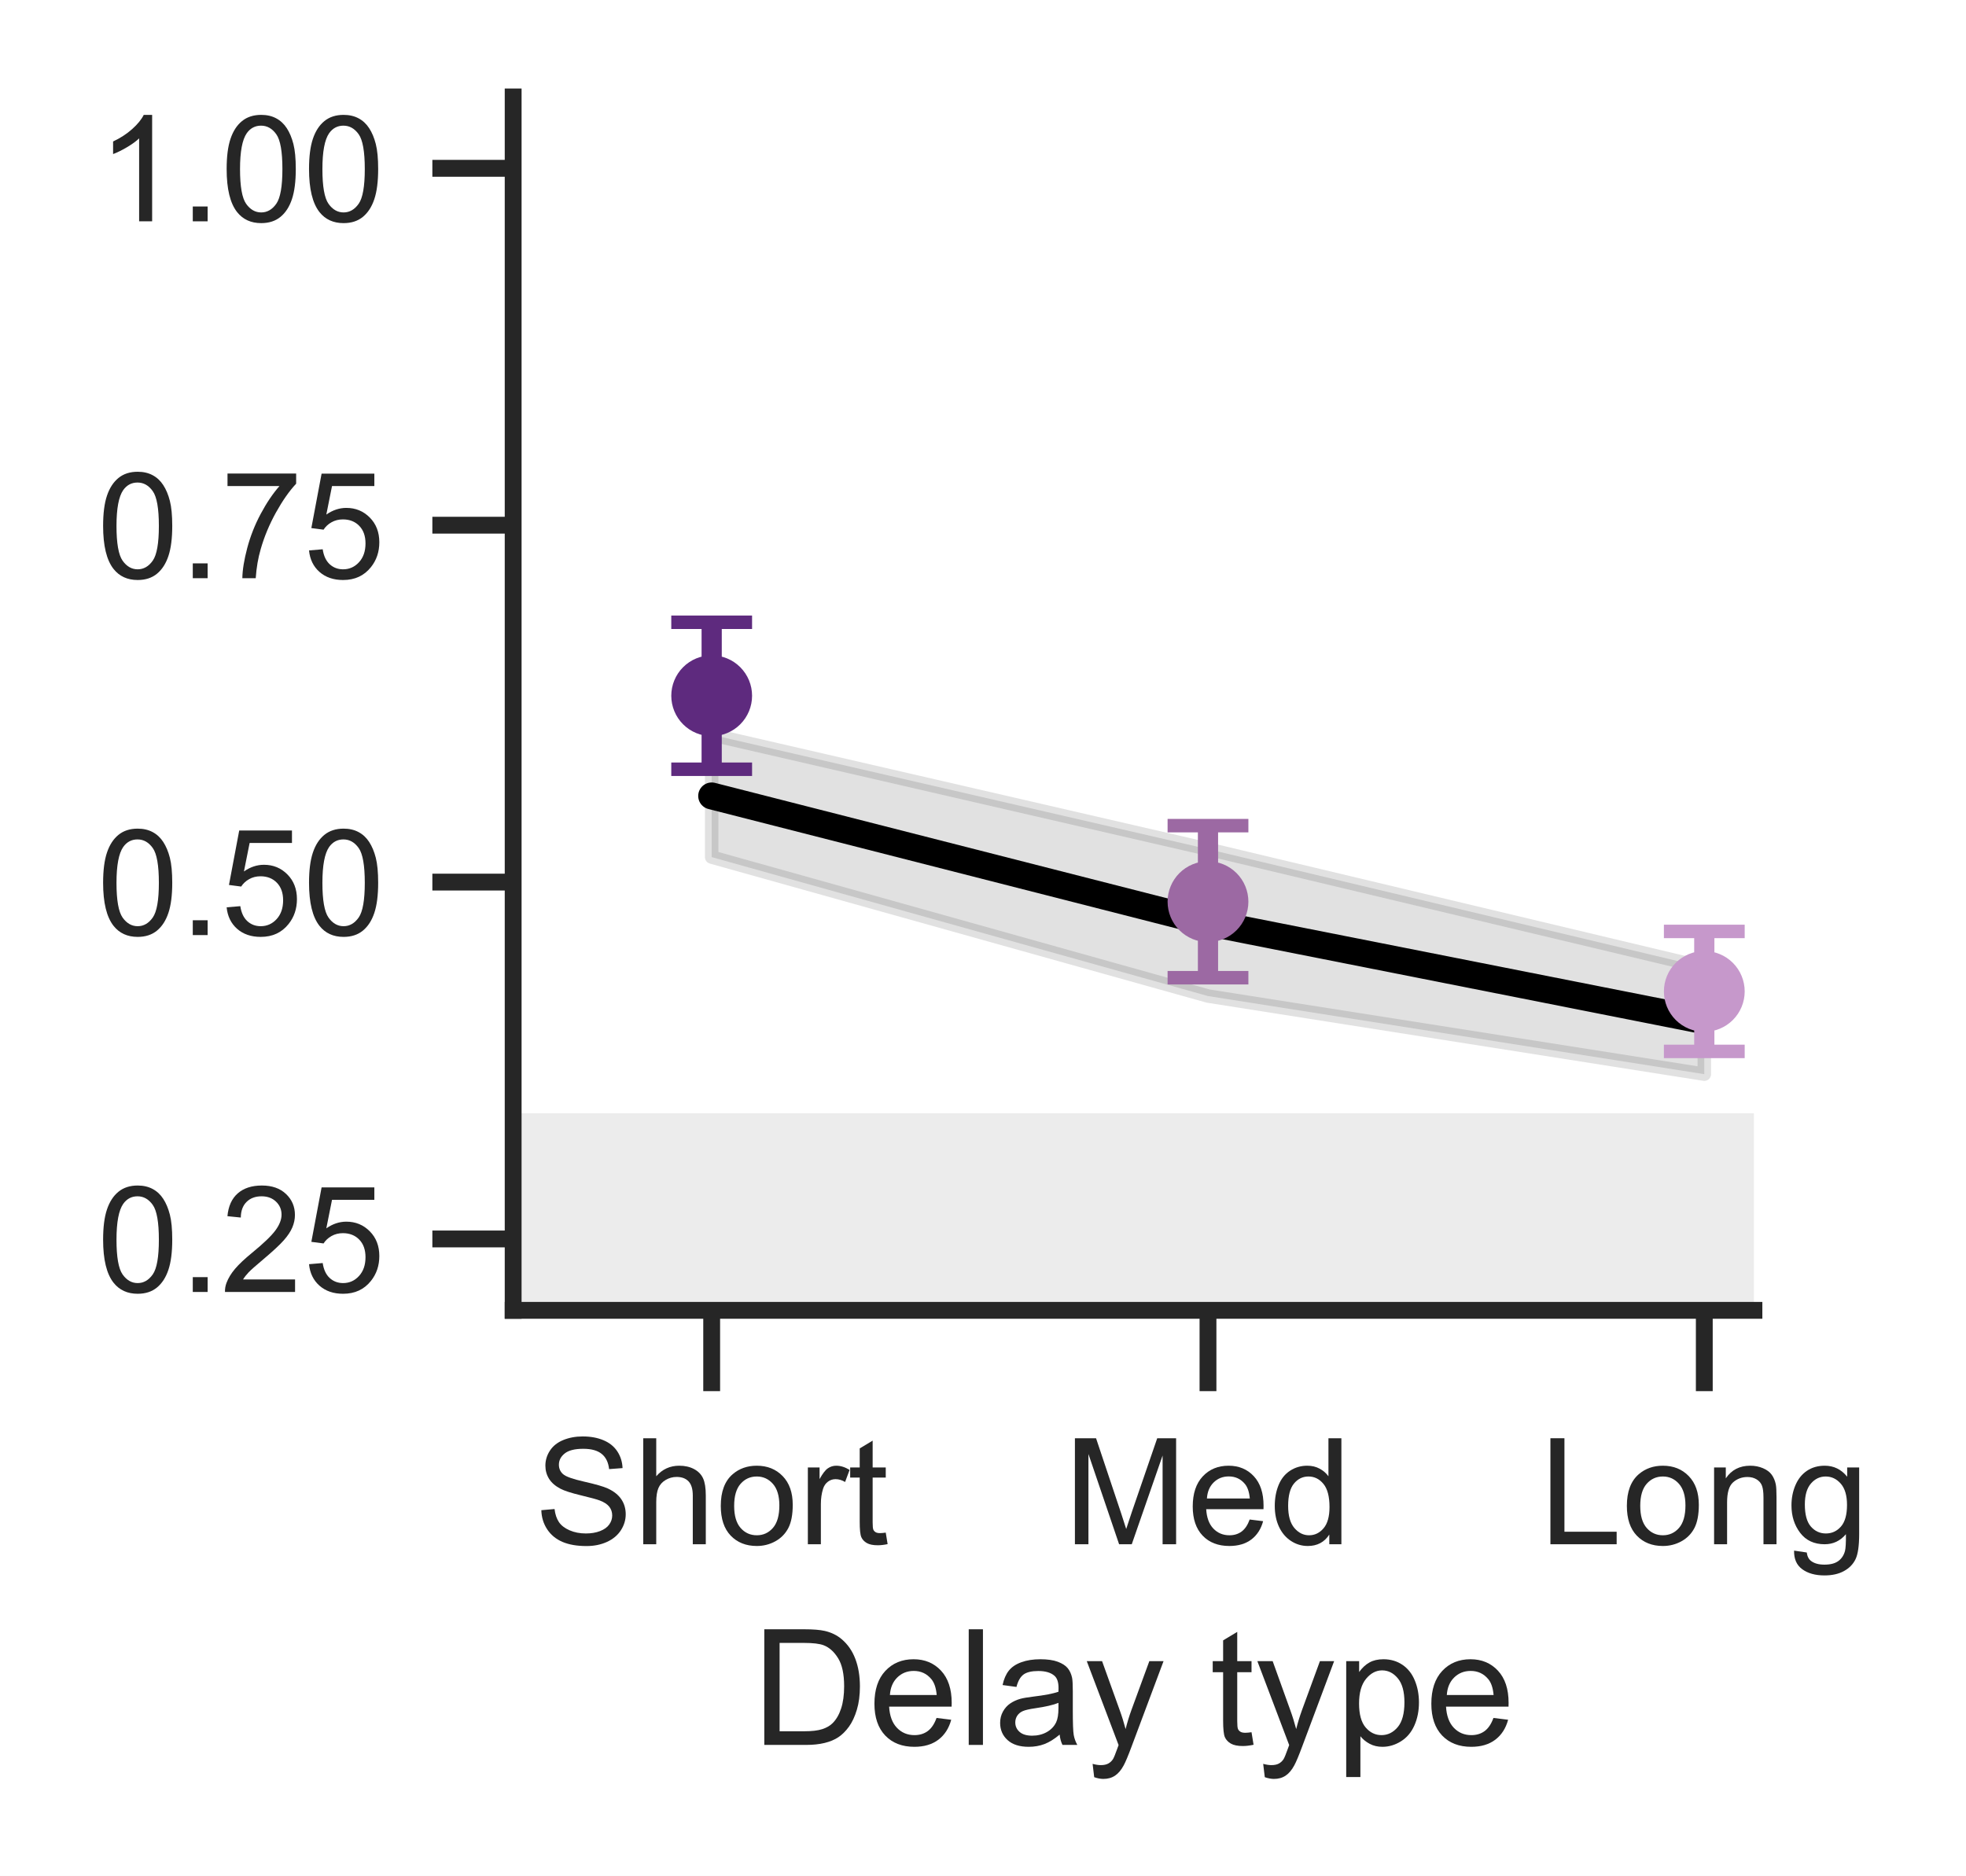
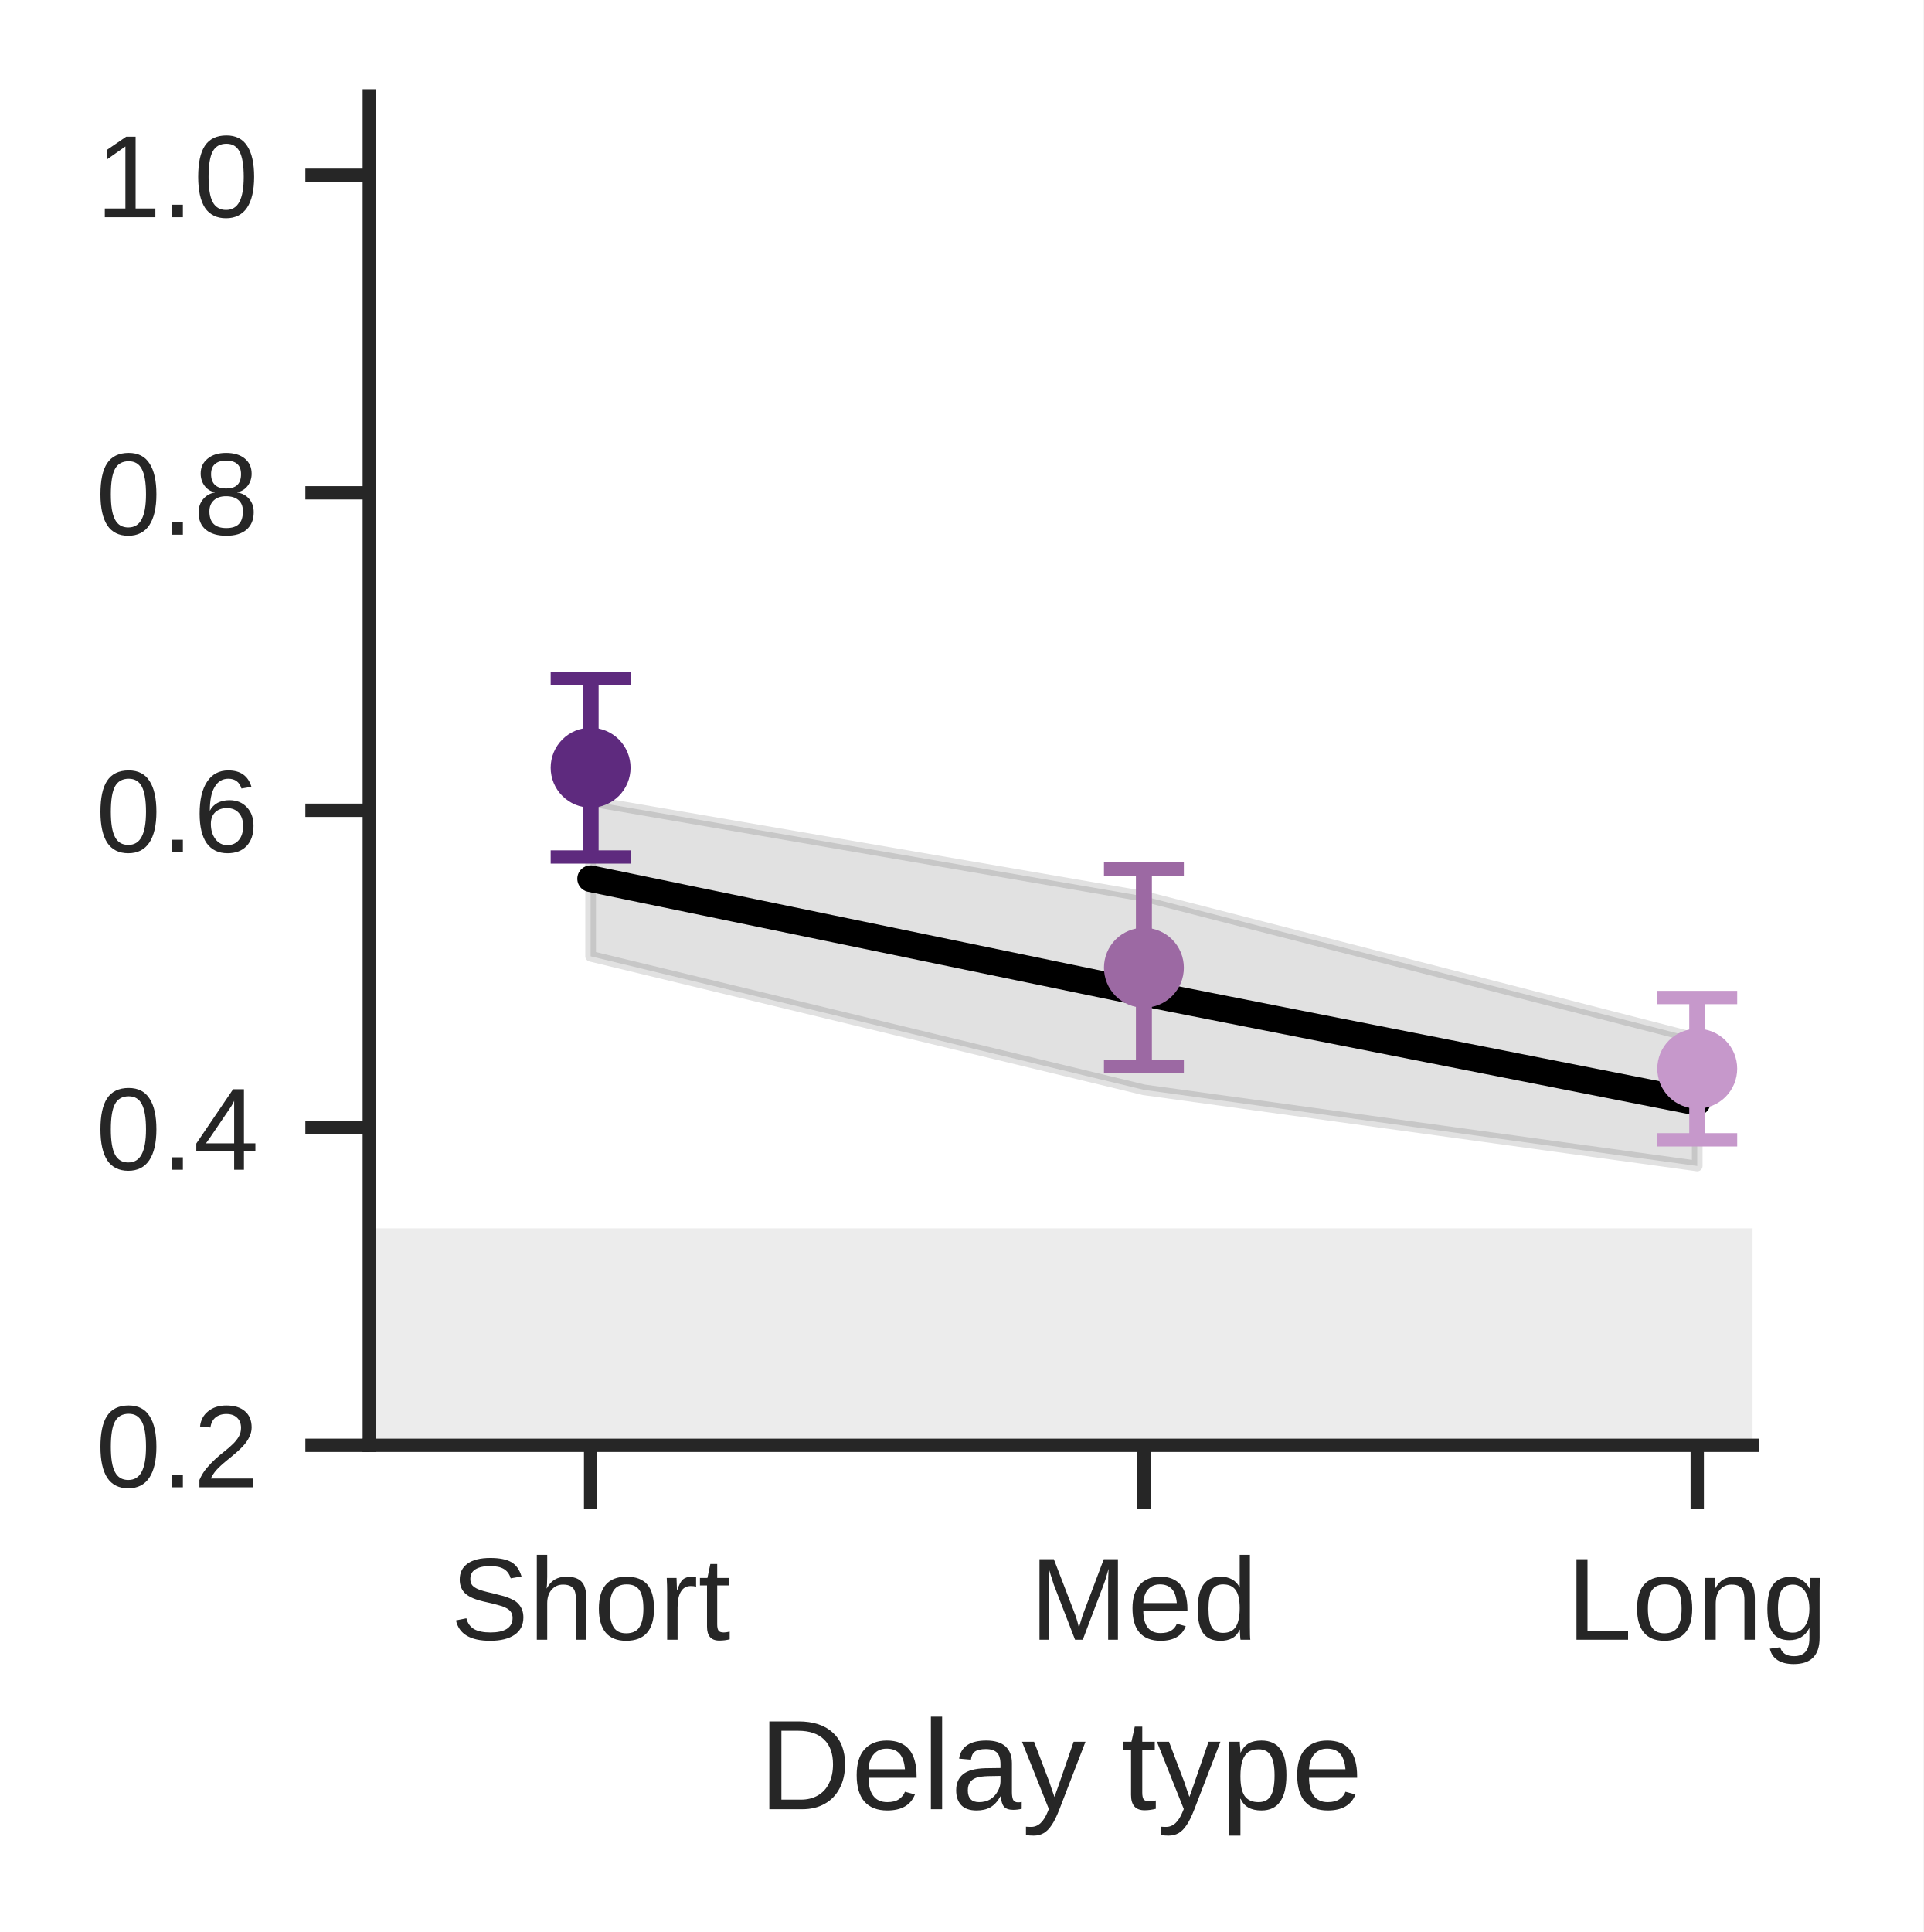
- <svg xmlns="http://www.w3.org/2000/svg" xmlns:xlink="http://www.w3.org/1999/xlink" width="145.995pt" height="139.327pt" viewBox="0 0 145.995 139.327" version="1.1">
+ <svg xmlns="http://www.w3.org/2000/svg" xmlns:xlink="http://www.w3.org/1999/xlink" width="144.443pt" height="145.066pt" viewBox="0 0 144.443 145.066" version="1.1">
  <defs>
    <style type="text/css">*{stroke-linejoin: round; stroke-linecap: butt}</style>
  </defs>
  <g id="figure_1">
    <g id="patch_1">
-       <path d="M 0 139.327  L 145.995 139.327  L 145.995 0  L 0 0  z " style="fill: #ffffff" />
+       <path d="M 0 145.066  L 144.443 145.066  L 144.443 0  L 0 0  z " style="fill: #ffffff" />
    </g>
    <g id="axes_1">
      <g id="patch_2">
-         <path d="M 38.107 97.324  L 130.247 97.324  L 130.247 7.2  L 38.107 7.2  z " style="fill: #ffffff" />
+         <path d="M 27.732 108.523  L 131.611 108.523  L 131.611 7.2  L 27.732 7.2  z " style="fill: #ffffff" />
      </g>
      <g id="matplotlib.axis_1">
        <g id="xtick_1">
          <g id="line2d_1">
            <defs>
-               <path id="m6723b868c1" d="M 0 0  L 0 6  " style="stroke: #262626; stroke-width: 1.25" />
+               <path id="m27811c4dc7" d="M 0 0  L 0 4.8  " style="stroke: #262626" />
            </defs>
            <g>
-               <use xlink:href="#m6723b868c1" x="52.849" y="97.324" style="fill: #262626; stroke: #262626; stroke-width: 1.25" />
+               <use xlink:href="#m27811c4dc7" x="44.353" y="108.523" style="fill: #262626; stroke: #262626" />
            </g>
          </g>
          <g id="text_1">
-             <g style="fill: #262626" transform="translate(39.70441 114.6973) scale(0.11 -0.11)">
-               <defs>
-                 <path id="ArialMT-53" d="M 288 1472  L 859 1522  Q 900 1178 1048 958  Q 1197 738 1509 602  Q 1822 466 2213 466  Q 2559 466 2825 569  Q 3091 672 3220 851  Q 3350 1031 3350 1244  Q 3350 1459 3225 1620  Q 3100 1781 2813 1891  Q 2628 1963 1997 2114  Q 1366 2266 1113 2400  Q 784 2572 623 2826  Q 463 3081 463 3397  Q 463 3744 659 4045  Q 856 4347 1234 4503  Q 1613 4659 2075 4659  Q 2584 4659 2973 4495  Q 3363 4331 3572 4012  Q 3781 3694 3797 3291  L 3216 3247  Q 3169 3681 2898 3903  Q 2628 4125 2100 4125  Q 1550 4125 1298 3923  Q 1047 3722 1047 3438  Q 1047 3191 1225 3031  Q 1400 2872 2139 2705  Q 2878 2538 3153 2413  Q 3553 2228 3743 1945  Q 3934 1663 3934 1294  Q 3934 928 3725 604  Q 3516 281 3123 101  Q 2731 -78 2241 -78  Q 1619 -78 1198 103  Q 778 284 539 648  Q 300 1013 288 1472  z " transform="scale(0.015625)" />
-                 <path id="ArialMT-68" d="M 422 0  L 422 4581  L 984 4581  L 984 2938  Q 1378 3394 1978 3394  Q 2347 3394 2619 3248  Q 2891 3103 3008 2847  Q 3125 2591 3125 2103  L 3125 0  L 2563 0  L 2563 2103  Q 2563 2525 2380 2717  Q 2197 2909 1863 2909  Q 1613 2909 1392 2779  Q 1172 2650 1078 2428  Q 984 2206 984 1816  L 984 0  L 422 0  z " transform="scale(0.015625)" />
-                 <path id="ArialMT-6f" d="M 213 1659  Q 213 2581 725 3025  Q 1153 3394 1769 3394  Q 2453 3394 2887 2945  Q 3322 2497 3322 1706  Q 3322 1066 3130 698  Q 2938 331 2570 128  Q 2203 -75 1769 -75  Q 1072 -75 642 372  Q 213 819 213 1659  z M 791 1659  Q 791 1022 1069 705  Q 1347 388 1769 388  Q 2188 388 2466 706  Q 2744 1025 2744 1678  Q 2744 2294 2464 2611  Q 2184 2928 1769 2928  Q 1347 2928 1069 2612  Q 791 2297 791 1659  z " transform="scale(0.015625)" />
-                 <path id="ArialMT-72" d="M 416 0  L 416 3319  L 922 3319  L 922 2816  Q 1116 3169 1280 3281  Q 1444 3394 1641 3394  Q 1925 3394 2219 3213  L 2025 2691  Q 1819 2813 1613 2813  Q 1428 2813 1281 2702  Q 1134 2591 1072 2394  Q 978 2094 978 1738  L 978 0  L 416 0  z " transform="scale(0.015625)" />
-                 <path id="ArialMT-74" d="M 1650 503  L 1731 6  Q 1494 -44 1306 -44  Q 1000 -44 831 53  Q 663 150 594 308  Q 525 466 525 972  L 525 2881  L 113 2881  L 113 3319  L 525 3319  L 525 4141  L 1084 4478  L 1084 3319  L 1650 3319  L 1650 2881  L 1084 2881  L 1084 941  Q 1084 700 1114 631  Q 1144 563 1211 522  Q 1278 481 1403 481  Q 1497 481 1650 503  z " transform="scale(0.015625)" />
-               </defs>
-               <use xlink:href="#ArialMT-53" />
-               <use xlink:href="#ArialMT-68" transform="translate(66.69922 0)" />
-               <use xlink:href="#ArialMT-6f" transform="translate(122.3145 0)" />
-               <use xlink:href="#ArialMT-72" transform="translate(177.9297 0)" />
-               <use xlink:href="#ArialMT-74" transform="translate(211.2305 0)" />
-             </g>
+             <text style="font-size: 8.8px; font-family: 'Arial', 'DejaVu Sans', 'Liberation Sans', 'Bitstream Vera Sans', sans-serif; text-anchor: middle; fill: #262626" x="44.353" y="123.122" transform="rotate(-0 44.35262 123.1216)">Short</text>
          </g>
        </g>
        <g id="xtick_2">
          <g id="line2d_2">
            <g>
-               <use xlink:href="#m6723b868c1" x="89.705" y="97.324" style="fill: #262626; stroke: #262626; stroke-width: 1.25" />
+               <use xlink:href="#m27811c4dc7" x="85.904" y="108.523" style="fill: #262626; stroke: #262626" />
            </g>
          </g>
          <g id="text_2">
-             <g style="fill: #262626" transform="translate(79.00701 114.6973) scale(0.11 -0.11)">
-               <defs>
-                 <path id="ArialMT-4d" d="M 475 0  L 475 4581  L 1388 4581  L 2472 1338  Q 2622 884 2691 659  Q 2769 909 2934 1394  L 4031 4581  L 4847 4581  L 4847 0  L 4263 0  L 4263 3834  L 2931 0  L 2384 0  L 1059 3900  L 1059 0  L 475 0  z " transform="scale(0.015625)" />
-                 <path id="ArialMT-65" d="M 2694 1069  L 3275 997  Q 3138 488 2766 206  Q 2394 -75 1816 -75  Q 1088 -75 661 373  Q 234 822 234 1631  Q 234 2469 665 2931  Q 1097 3394 1784 3394  Q 2450 3394 2872 2941  Q 3294 2488 3294 1666  Q 3294 1616 3291 1516  L 816 1516  Q 847 969 1125 678  Q 1403 388 1819 388  Q 2128 388 2347 550  Q 2566 713 2694 1069  z M 847 1978  L 2700 1978  Q 2663 2397 2488 2606  Q 2219 2931 1791 2931  Q 1403 2931 1139 2672  Q 875 2413 847 1978  z " transform="scale(0.015625)" />
-                 <path id="ArialMT-64" d="M 2575 0  L 2575 419  Q 2259 -75 1647 -75  Q 1250 -75 917 144  Q 584 363 401 755  Q 219 1147 219 1656  Q 219 2153 384 2558  Q 550 2963 881 3178  Q 1213 3394 1622 3394  Q 1922 3394 2156 3267  Q 2391 3141 2538 2938  L 2538 4581  L 3097 4581  L 3097 0  L 2575 0  z M 797 1656  Q 797 1019 1065 703  Q 1334 388 1700 388  Q 2069 388 2326 689  Q 2584 991 2584 1609  Q 2584 2291 2321 2609  Q 2059 2928 1675 2928  Q 1300 2928 1048 2622  Q 797 2316 797 1656  z " transform="scale(0.015625)" />
-               </defs>
-               <use xlink:href="#ArialMT-4d" />
-               <use xlink:href="#ArialMT-65" transform="translate(83.30078 0)" />
-               <use xlink:href="#ArialMT-64" transform="translate(138.916 0)" />
-             </g>
+             <text style="font-size: 8.8px; font-family: 'Arial', 'DejaVu Sans', 'Liberation Sans', 'Bitstream Vera Sans', sans-serif; text-anchor: middle; fill: #262626" x="85.904" y="123.122" transform="rotate(-0 85.90417 123.1216)">Med</text>
          </g>
        </g>
        <g id="xtick_3">
          <g id="line2d_3">
            <g>
-               <use xlink:href="#m6723b868c1" x="126.561" y="97.324" style="fill: #262626; stroke: #262626; stroke-width: 1.25" />
+               <use xlink:href="#m27811c4dc7" x="127.456" y="108.523" style="fill: #262626; stroke: #262626" />
            </g>
          </g>
          <g id="text_3">
-             <g style="fill: #262626" transform="translate(114.3273 114.6973) scale(0.11 -0.11)">
-               <defs>
-                 <path id="ArialMT-4c" d="M 469 0  L 469 4581  L 1075 4581  L 1075 541  L 3331 541  L 3331 0  L 469 0  z " transform="scale(0.015625)" />
-                 <path id="ArialMT-6e" d="M 422 0  L 422 3319  L 928 3319  L 928 2847  Q 1294 3394 1984 3394  Q 2284 3394 2536 3286  Q 2788 3178 2913 3003  Q 3038 2828 3088 2588  Q 3119 2431 3119 2041  L 3119 0  L 2556 0  L 2556 2019  Q 2556 2363 2490 2533  Q 2425 2703 2258 2804  Q 2091 2906 1866 2906  Q 1506 2906 1245 2678  Q 984 2450 984 1813  L 984 0  L 422 0  z " transform="scale(0.015625)" />
-                 <path id="ArialMT-67" d="M 319 -275  L 866 -356  Q 900 -609 1056 -725  Q 1266 -881 1628 -881  Q 2019 -881 2231 -725  Q 2444 -569 2519 -288  Q 2563 -116 2559 434  Q 2191 0 1641 0  Q 956 0 581 494  Q 206 988 206 1678  Q 206 2153 378 2554  Q 550 2956 876 3175  Q 1203 3394 1644 3394  Q 2231 3394 2613 2919  L 2613 3319  L 3131 3319  L 3131 450  Q 3131 -325 2973 -648  Q 2816 -972 2473 -1159  Q 2131 -1347 1631 -1347  Q 1038 -1347 672 -1080  Q 306 -813 319 -275  z M 784 1719  Q 784 1066 1043 766  Q 1303 466 1694 466  Q 2081 466 2343 764  Q 2606 1063 2606 1700  Q 2606 2309 2336 2618  Q 2066 2928 1684 2928  Q 1309 2928 1046 2623  Q 784 2319 784 1719  z " transform="scale(0.015625)" />
-               </defs>
-               <use xlink:href="#ArialMT-4c" />
-               <use xlink:href="#ArialMT-6f" transform="translate(55.61523 0)" />
-               <use xlink:href="#ArialMT-6e" transform="translate(111.2305 0)" />
-               <use xlink:href="#ArialMT-67" transform="translate(166.8457 0)" />
-             </g>
+             <text style="font-size: 8.8px; font-family: 'Arial', 'DejaVu Sans', 'Liberation Sans', 'Bitstream Vera Sans', sans-serif; text-anchor: middle; fill: #262626" x="127.456" y="123.122" transform="rotate(-0 127.4557 123.1216)">Long</text>
          </g>
        </g>
        <g id="text_4">
-           <g style="fill: #262626" transform="translate(55.83072 129.6019) scale(0.12 -0.12)">
-             <defs>
-               <path id="ArialMT-44" d="M 494 0  L 494 4581  L 2072 4581  Q 2606 4581 2888 4516  Q 3281 4425 3559 4188  Q 3922 3881 4101 3404  Q 4281 2928 4281 2316  Q 4281 1794 4159 1391  Q 4038 988 3847 723  Q 3656 459 3429 307  Q 3203 156 2883 78  Q 2563 0 2147 0  L 494 0  z M 1100 541  L 2078 541  Q 2531 541 2789 625  Q 3047 709 3200 863  Q 3416 1078 3536 1442  Q 3656 1806 3656 2325  Q 3656 3044 3420 3430  Q 3184 3816 2847 3947  Q 2603 4041 2063 4041  L 1100 4041  L 1100 541  z " transform="scale(0.015625)" />
-               <path id="ArialMT-6c" d="M 409 0  L 409 4581  L 972 4581  L 972 0  L 409 0  z " transform="scale(0.015625)" />
-               <path id="ArialMT-61" d="M 2588 409  Q 2275 144 1986 34  Q 1697 -75 1366 -75  Q 819 -75 525 192  Q 231 459 231 875  Q 231 1119 342 1320  Q 453 1522 633 1644  Q 813 1766 1038 1828  Q 1203 1872 1538 1913  Q 2219 1994 2541 2106  Q 2544 2222 2544 2253  Q 2544 2597 2384 2738  Q 2169 2928 1744 2928  Q 1347 2928 1158 2789  Q 969 2650 878 2297  L 328 2372  Q 403 2725 575 2942  Q 747 3159 1072 3276  Q 1397 3394 1825 3394  Q 2250 3394 2515 3294  Q 2781 3194 2906 3042  Q 3031 2891 3081 2659  Q 3109 2516 3109 2141  L 3109 1391  Q 3109 606 3145 398  Q 3181 191 3288 0  L 2700 0  Q 2613 175 2588 409  z M 2541 1666  Q 2234 1541 1622 1453  Q 1275 1403 1131 1340  Q 988 1278 909 1158  Q 831 1038 831 891  Q 831 666 1001 516  Q 1172 366 1500 366  Q 1825 366 2078 508  Q 2331 650 2450 897  Q 2541 1088 2541 1459  L 2541 1666  z " transform="scale(0.015625)" />
-               <path id="ArialMT-79" d="M 397 -1278  L 334 -750  Q 519 -800 656 -800  Q 844 -800 956 -737  Q 1069 -675 1141 -563  Q 1194 -478 1313 -144  Q 1328 -97 1363 -6  L 103 3319  L 709 3319  L 1400 1397  Q 1534 1031 1641 628  Q 1738 1016 1872 1384  L 2581 3319  L 3144 3319  L 1881 -56  Q 1678 -603 1566 -809  Q 1416 -1088 1222 -1217  Q 1028 -1347 759 -1347  Q 597 -1347 397 -1278  z " transform="scale(0.015625)" />
-               <path id="ArialMT-20" transform="scale(0.015625)" />
-               <path id="ArialMT-70" d="M 422 -1272  L 422 3319  L 934 3319  L 934 2888  Q 1116 3141 1344 3267  Q 1572 3394 1897 3394  Q 2322 3394 2647 3175  Q 2972 2956 3137 2557  Q 3303 2159 3303 1684  Q 3303 1175 3120 767  Q 2938 359 2589 142  Q 2241 -75 1856 -75  Q 1575 -75 1351 44  Q 1128 163 984 344  L 984 -1272  L 422 -1272  z M 931 1641  Q 931 1000 1190 694  Q 1450 388 1819 388  Q 2194 388 2461 705  Q 2728 1022 2728 1688  Q 2728 2322 2467 2637  Q 2206 2953 1844 2953  Q 1484 2953 1207 2617  Q 931 2281 931 1641  z " transform="scale(0.015625)" />
-             </defs>
-             <use xlink:href="#ArialMT-44" />
-             <use xlink:href="#ArialMT-65" transform="translate(72.2168 0)" />
-             <use xlink:href="#ArialMT-6c" transform="translate(127.832 0)" />
-             <use xlink:href="#ArialMT-61" transform="translate(150.0488 0)" />
-             <use xlink:href="#ArialMT-79" transform="translate(205.6641 0)" />
-             <use xlink:href="#ArialMT-20" transform="translate(255.6641 0)" />
-             <use xlink:href="#ArialMT-74" transform="translate(283.4473 0)" />
-             <use xlink:href="#ArialMT-79" transform="translate(311.2305 0)" />
-             <use xlink:href="#ArialMT-70" transform="translate(361.2305 0)" />
-             <use xlink:href="#ArialMT-65" transform="translate(416.8457 0)" />
-           </g>
+           <text style="font-size: 9.6px; font-family: 'Arial', 'DejaVu Sans', 'Liberation Sans', 'Bitstream Vera Sans', sans-serif; text-anchor: middle; fill: #262626" x="79.671" y="135.845" transform="rotate(-0 79.67144 135.8452)">Delay type</text>
        </g>
      </g>
      <g id="matplotlib.axis_2">
        <g id="ytick_1">
          <g id="line2d_4">
            <defs>
-               <path id="m53efb10a48" d="M 0 0  L -6 0  " style="stroke: #262626; stroke-width: 1.25" />
+               <path id="m9162026279" d="M 0 0  L -4.8 0  " style="stroke: #262626" />
            </defs>
            <g>
-               <use xlink:href="#m53efb10a48" x="38.107" y="92.022" style="fill: #262626; stroke: #262626; stroke-width: 1.25" />
+               <use xlink:href="#m9162026279" x="27.732" y="108.523" style="fill: #262626; stroke: #262626" />
            </g>
          </g>
          <g id="text_5">
-             <g style="fill: #262626" transform="translate(7.2 95.95915) scale(0.11 -0.11)">
-               <defs>
-                 <path id="ArialMT-30" d="M 266 2259  Q 266 3072 433 3567  Q 600 4063 929 4331  Q 1259 4600 1759 4600  Q 2128 4600 2406 4451  Q 2684 4303 2865 4023  Q 3047 3744 3150 3342  Q 3253 2941 3253 2259  Q 3253 1453 3087 958  Q 2922 463 2592 192  Q 2263 -78 1759 -78  Q 1097 -78 719 397  Q 266 969 266 2259  z M 844 2259  Q 844 1131 1108 757  Q 1372 384 1759 384  Q 2147 384 2411 759  Q 2675 1134 2675 2259  Q 2675 3391 2411 3762  Q 2147 4134 1753 4134  Q 1366 4134 1134 3806  Q 844 3388 844 2259  z " transform="scale(0.015625)" />
-                 <path id="ArialMT-2e" d="M 581 0  L 581 641  L 1222 641  L 1222 0  L 581 0  z " transform="scale(0.015625)" />
-                 <path id="ArialMT-32" d="M 3222 541  L 3222 0  L 194 0  Q 188 203 259 391  Q 375 700 629 1000  Q 884 1300 1366 1694  Q 2113 2306 2375 2664  Q 2638 3022 2638 3341  Q 2638 3675 2398 3904  Q 2159 4134 1775 4134  Q 1369 4134 1125 3890  Q 881 3647 878 3216  L 300 3275  Q 359 3922 746 4261  Q 1134 4600 1788 4600  Q 2447 4600 2831 4234  Q 3216 3869 3216 3328  Q 3216 3053 3103 2787  Q 2991 2522 2730 2228  Q 2469 1934 1863 1422  Q 1356 997 1212 845  Q 1069 694 975 541  L 3222 541  z " transform="scale(0.015625)" />
-                 <path id="ArialMT-35" d="M 266 1200  L 856 1250  Q 922 819 1161 601  Q 1400 384 1738 384  Q 2144 384 2425 690  Q 2706 997 2706 1503  Q 2706 1984 2436 2262  Q 2166 2541 1728 2541  Q 1456 2541 1237 2417  Q 1019 2294 894 2097  L 366 2166  L 809 4519  L 3088 4519  L 3088 3981  L 1259 3981  L 1013 2750  Q 1425 3038 1878 3038  Q 2478 3038 2890 2622  Q 3303 2206 3303 1553  Q 3303 931 2941 478  Q 2500 -78 1738 -78  Q 1113 -78 717 272  Q 322 622 266 1200  z " transform="scale(0.015625)" />
-               </defs>
-               <use xlink:href="#ArialMT-30" />
-               <use xlink:href="#ArialMT-2e" transform="translate(55.61523 0)" />
-               <use xlink:href="#ArialMT-32" transform="translate(83.39844 0)" />
-               <use xlink:href="#ArialMT-35" transform="translate(139.0137 0)" />
-             </g>
+             <text style="font-size: 8.8px; font-family: 'Arial', 'DejaVu Sans', 'Liberation Sans', 'Bitstream Vera Sans', sans-serif; text-anchor: end; fill: #262626" x="19.432" y="111.672" transform="rotate(-0 19.432 111.6722)">0.2</text>
          </g>
        </g>
        <g id="ytick_2">
          <g id="line2d_5">
            <g>
-               <use xlink:href="#m53efb10a48" x="38.107" y="65.515" style="fill: #262626; stroke: #262626; stroke-width: 1.25" />
+               <use xlink:href="#m9162026279" x="27.732" y="84.682" style="fill: #262626; stroke: #262626" />
            </g>
          </g>
          <g id="text_6">
-             <g style="fill: #262626" transform="translate(7.2 69.45216) scale(0.11 -0.11)">
-               <use xlink:href="#ArialMT-30" />
-               <use xlink:href="#ArialMT-2e" transform="translate(55.61523 0)" />
-               <use xlink:href="#ArialMT-35" transform="translate(83.39844 0)" />
-               <use xlink:href="#ArialMT-30" transform="translate(139.0137 0)" />
-             </g>
+             <text style="font-size: 8.8px; font-family: 'Arial', 'DejaVu Sans', 'Liberation Sans', 'Bitstream Vera Sans', sans-serif; text-anchor: end; fill: #262626" x="19.432" y="87.832" transform="rotate(-0 19.432 87.83154)">0.4</text>
          </g>
        </g>
        <g id="ytick_3">
          <g id="line2d_6">
            <g>
-               <use xlink:href="#m53efb10a48" x="38.107" y="39.008" style="fill: #262626; stroke: #262626; stroke-width: 1.25" />
+               <use xlink:href="#m9162026279" x="27.732" y="60.841" style="fill: #262626; stroke: #262626" />
            </g>
          </g>
          <g id="text_7">
-             <g style="fill: #262626" transform="translate(7.2 42.94518) scale(0.11 -0.11)">
-               <defs>
-                 <path id="ArialMT-37" d="M 303 3981  L 303 4522  L 3269 4522  L 3269 4084  Q 2831 3619 2401 2847  Q 1972 2075 1738 1259  Q 1569 684 1522 0  L 944 0  Q 953 541 1156 1306  Q 1359 2072 1739 2783  Q 2119 3494 2547 3981  L 303 3981  z " transform="scale(0.015625)" />
-               </defs>
-               <use xlink:href="#ArialMT-30" />
-               <use xlink:href="#ArialMT-2e" transform="translate(55.61523 0)" />
-               <use xlink:href="#ArialMT-37" transform="translate(83.39844 0)" />
-               <use xlink:href="#ArialMT-35" transform="translate(139.0137 0)" />
-             </g>
+             <text style="font-size: 8.8px; font-family: 'Arial', 'DejaVu Sans', 'Liberation Sans', 'Bitstream Vera Sans', sans-serif; text-anchor: end; fill: #262626" x="19.432" y="63.991" transform="rotate(-0 19.432 63.99089)">0.6</text>
          </g>
        </g>
        <g id="ytick_4">
          <g id="line2d_7">
            <g>
-               <use xlink:href="#m53efb10a48" x="38.107" y="12.501" style="fill: #262626; stroke: #262626; stroke-width: 1.25" />
+               <use xlink:href="#m9162026279" x="27.732" y="37.001" style="fill: #262626; stroke: #262626" />
            </g>
          </g>
          <g id="text_8">
-             <g style="fill: #262626" transform="translate(7.2 16.43819) scale(0.11 -0.11)">
-               <defs>
-                 <path id="ArialMT-31" d="M 2384 0  L 1822 0  L 1822 3584  Q 1619 3391 1289 3197  Q 959 3003 697 2906  L 697 3450  Q 1169 3672 1522 3987  Q 1875 4303 2022 4600  L 2384 4600  L 2384 0  z " transform="scale(0.015625)" />
-               </defs>
-               <use xlink:href="#ArialMT-31" />
-               <use xlink:href="#ArialMT-2e" transform="translate(55.61523 0)" />
-               <use xlink:href="#ArialMT-30" transform="translate(83.39844 0)" />
-               <use xlink:href="#ArialMT-30" transform="translate(139.0137 0)" />
-             </g>
+             <text style="font-size: 8.8px; font-family: 'Arial', 'DejaVu Sans', 'Liberation Sans', 'Bitstream Vera Sans', sans-serif; text-anchor: end; fill: #262626" x="19.432" y="40.15" transform="rotate(-0 19.432 40.15025)">0.8</text>
+           </g>
+         </g>
+         <g id="ytick_5">
+           <g id="line2d_8">
+             <g>
+               <use xlink:href="#m9162026279" x="27.732" y="13.16" style="fill: #262626; stroke: #262626" />
+             </g>
+           </g>
+           <g id="text_9">
+             <text style="font-size: 8.8px; font-family: 'Arial', 'DejaVu Sans', 'Liberation Sans', 'Bitstream Vera Sans', sans-serif; text-anchor: end; fill: #262626" x="19.432" y="16.31" transform="rotate(-0 19.432 16.3096)">1.0</text>
          </g>
        </g>
      </g>
      <g id="FillBetweenPolyCollection_1">
        <defs>
-           <path id="ma6dcd213ee" d="M 52.849 -84.754  L 52.849 -75.667  L 89.705 -65.347  L 126.561 -59.545  L 126.561 -67.474  L 126.561 -67.474  L 89.705 -76.258  L 52.849 -84.754  z " style="stroke: #000000; stroke-opacity: 0.12" />
-         </defs>
-         <g clip-path="url(#p57d26d13ec)">
-           <use xlink:href="#ma6dcd213ee" x="0" y="139.327" style="fill-opacity: 0.12; stroke: #000000; stroke-opacity: 0.12" />
+           <path id="m6d2e1d7e87" d="M 44.353 -84.909  L 44.353 -73.262  L 85.904 -63.235  L 127.456 -57.517  L 127.456 -67.095  L 127.456 -67.095  L 85.904 -77.764  L 44.353 -84.909  z " style="stroke: #000000; stroke-opacity: 0.12; stroke-width: 0.8" />
+         </defs>
+         <g clip-path="url(#pecb133b989)">
+           <use xlink:href="#m6d2e1d7e87" x="0" y="145.066" style="fill-opacity: 0.12; stroke: #000000; stroke-opacity: 0.12; stroke-width: 0.8" />
        </g>
      </g>
      <g id="patch_3">
-         <path d="M 38.107 118.529  L 130.247 118.529  L 130.247 83.187  L 38.107 83.187  z " clip-path="url(#p57d26d13ec)" style="fill: #808080; opacity: 0.15; stroke: #808080; stroke-linejoin: miter" />
-       </g>
-       <g id="line2d_8">
-         <path d="M 52.849 59.117  L 89.705 68.525  L 126.561 75.818  " clip-path="url(#p57d26d13ec)" style="fill: none; stroke: #000000; stroke-width: 2; stroke-linecap: round" />
+         <path d="M 27.732 132.363  L 131.611 132.363  L 131.611 92.629  L 27.732 92.629  z " clip-path="url(#pecb133b989)" style="fill: #808080; opacity: 0.15; stroke: #808080; stroke-width: 0.8; stroke-linejoin: miter" />
+       </g>
+       <g id="line2d_9">
+         <path d="M 44.353 65.98  L 85.904 74.566  L 127.456 82.76  " clip-path="url(#pecb133b989)" style="fill: none; stroke: #000000; stroke-width: 2; stroke-linecap: round" />
      </g>
      <g id="LineCollection_1">
-         <path d="M 52.849 57.134  L 52.849 46.219  " clip-path="url(#p57d26d13ec)" style="fill: none; stroke: #5e2a7e; stroke-width: 1.5" />
-       </g>
-       <g id="line2d_9">
-         <defs>
-           <path id="mbfee3f6aa1" d="M 3 0  L -3 -0  " style="stroke: #5e2a7e" />
-         </defs>
-         <g clip-path="url(#p57d26d13ec)">
-           <use xlink:href="#mbfee3f6aa1" x="52.849" y="57.134" style="fill: #5e2a7e; stroke: #5e2a7e" />
-         </g>
+         <path d="M 44.353 64.347  L 44.353 50.942  " clip-path="url(#pecb133b989)" style="fill: none; stroke: #5e2a7e; stroke-width: 1.2" />
      </g>
      <g id="line2d_10">
-         <g clip-path="url(#p57d26d13ec)">
-           <use xlink:href="#mbfee3f6aa1" x="52.849" y="46.219" style="fill: #5e2a7e; stroke: #5e2a7e" />
+         <defs>
+           <path id="m30a408d724" d="M 3 0  L -3 -0  " style="stroke: #5e2a7e" />
+         </defs>
+         <g clip-path="url(#pecb133b989)">
+           <use xlink:href="#m30a408d724" x="44.353" y="64.347" style="fill: #5e2a7e; stroke: #5e2a7e" />
+         </g>
+       </g>
+       <g id="line2d_11">
+         <g clip-path="url(#pecb133b989)">
+           <use xlink:href="#m30a408d724" x="44.353" y="50.942" style="fill: #5e2a7e; stroke: #5e2a7e" />
        </g>
      </g>
      <g id="LineCollection_2">
-         <path d="M 89.705 72.617  L 89.705 61.325  " clip-path="url(#p57d26d13ec)" style="fill: none; stroke: #9c69a3; stroke-width: 1.5" />
-       </g>
-       <g id="line2d_11">
-         <defs>
-           <path id="m99087e8725" d="M 3 0  L -3 -0  " style="stroke: #9c69a3" />
-         </defs>
-         <g clip-path="url(#p57d26d13ec)">
-           <use xlink:href="#m99087e8725" x="89.705" y="72.617" style="fill: #9c69a3; stroke: #9c69a3" />
-         </g>
+         <path d="M 85.904 80.076  L 85.904 65.251  " clip-path="url(#pecb133b989)" style="fill: none; stroke: #9c69a3; stroke-width: 1.2" />
      </g>
      <g id="line2d_12">
-         <g clip-path="url(#p57d26d13ec)">
-           <use xlink:href="#m99087e8725" x="89.705" y="61.325" style="fill: #9c69a3; stroke: #9c69a3" />
+         <defs>
+           <path id="m6008737a83" d="M 3 0  L -3 -0  " style="stroke: #9c69a3" />
+         </defs>
+         <g clip-path="url(#pecb133b989)">
+           <use xlink:href="#m6008737a83" x="85.904" y="80.076" style="fill: #9c69a3; stroke: #9c69a3" />
+         </g>
+       </g>
+       <g id="line2d_13">
+         <g clip-path="url(#pecb133b989)">
+           <use xlink:href="#m6008737a83" x="85.904" y="65.251" style="fill: #9c69a3; stroke: #9c69a3" />
        </g>
      </g>
      <g id="LineCollection_3">
-         <path d="M 126.561 78.093  L 126.561 69.179  " clip-path="url(#p57d26d13ec)" style="fill: none; stroke: #c698cb; stroke-width: 1.5" />
-       </g>
-       <g id="line2d_13">
-         <defs>
-           <path id="m56e91b2e68" d="M 3 0  L -3 -0  " style="stroke: #c698cb" />
-         </defs>
-         <g clip-path="url(#p57d26d13ec)">
-           <use xlink:href="#m56e91b2e68" x="126.561" y="78.093" style="fill: #c698cb; stroke: #c698cb" />
-         </g>
+         <path d="M 127.456 85.584  L 127.456 74.898  " clip-path="url(#pecb133b989)" style="fill: none; stroke: #c698cb; stroke-width: 1.2" />
      </g>
      <g id="line2d_14">
-         <g clip-path="url(#p57d26d13ec)">
-           <use xlink:href="#m56e91b2e68" x="126.561" y="69.179" style="fill: #c698cb; stroke: #c698cb" />
+         <defs>
+           <path id="m4ab552bd79" d="M 3 0  L -3 -0  " style="stroke: #c698cb" />
+         </defs>
+         <g clip-path="url(#pecb133b989)">
+           <use xlink:href="#m4ab552bd79" x="127.456" y="85.584" style="fill: #c698cb; stroke: #c698cb" />
        </g>
      </g>
      <g id="line2d_15">
-         <defs>
-           <path id="m62dfaa61d4" d="M 0 2.5  C 0.663 2.5 1.299 2.237 1.768 1.768  C 2.237 1.299 2.5 0.663 2.5 0  C 2.5 -0.663 2.237 -1.299 1.768 -1.768  C 1.299 -2.237 0.663 -2.5 0 -2.5  C -0.663 -2.5 -1.299 -2.237 -1.768 -1.768  C -2.237 -1.299 -2.5 -0.663 -2.5 0  C -2.5 0.663 -2.237 1.299 -1.768 1.768  C -1.299 2.237 -0.663 2.5 0 2.5  z " style="stroke: #5e2a7e" />
-         </defs>
-         <g clip-path="url(#p57d26d13ec)">
-           <use xlink:href="#m62dfaa61d4" x="52.849" y="51.676" style="fill: #5e2a7e; stroke: #5e2a7e" />
+         <g clip-path="url(#pecb133b989)">
+           <use xlink:href="#m4ab552bd79" x="127.456" y="74.898" style="fill: #c698cb; stroke: #c698cb" />
        </g>
      </g>
      <g id="line2d_16">
        <defs>
-           <path id="m5f21b5d9df" d="M 0 2.5  C 0.663 2.5 1.299 2.237 1.768 1.768  C 2.237 1.299 2.5 0.663 2.5 0  C 2.5 -0.663 2.237 -1.299 1.768 -1.768  C 1.299 -2.237 0.663 -2.5 0 -2.5  C -0.663 -2.5 -1.299 -2.237 -1.768 -1.768  C -2.237 -1.299 -2.5 -0.663 -2.5 0  C -2.5 0.663 -2.237 1.299 -1.768 1.768  C -1.299 2.237 -0.663 2.5 0 2.5  z " style="stroke: #9c69a3" />
-         </defs>
-         <g clip-path="url(#p57d26d13ec)">
-           <use xlink:href="#m5f21b5d9df" x="89.705" y="66.971" style="fill: #9c69a3; stroke: #9c69a3" />
+           <path id="m3ce33a06ff" d="M 0 2.5  C 0.663 2.5 1.299 2.237 1.768 1.768  C 2.237 1.299 2.5 0.663 2.5 0  C 2.5 -0.663 2.237 -1.299 1.768 -1.768  C 1.299 -2.237 0.663 -2.5 0 -2.5  C -0.663 -2.5 -1.299 -2.237 -1.768 -1.768  C -2.237 -1.299 -2.5 -0.663 -2.5 0  C -2.5 0.663 -2.237 1.299 -1.768 1.768  C -1.299 2.237 -0.663 2.5 0 2.5  z " style="stroke: #5e2a7e" />
+         </defs>
+         <g clip-path="url(#pecb133b989)">
+           <use xlink:href="#m3ce33a06ff" x="44.353" y="57.644" style="fill: #5e2a7e; stroke: #5e2a7e" />
        </g>
      </g>
      <g id="line2d_17">
        <defs>
-           <path id="m0dfa007ecf" d="M 0 2.5  C 0.663 2.5 1.299 2.237 1.768 1.768  C 2.237 1.299 2.5 0.663 2.5 0  C 2.5 -0.663 2.237 -1.299 1.768 -1.768  C 1.299 -2.237 0.663 -2.5 0 -2.5  C -0.663 -2.5 -1.299 -2.237 -1.768 -1.768  C -2.237 -1.299 -2.5 -0.663 -2.5 0  C -2.5 0.663 -2.237 1.299 -1.768 1.768  C -1.299 2.237 -0.663 2.5 0 2.5  z " style="stroke: #c698cb" />
-         </defs>
-         <g clip-path="url(#p57d26d13ec)">
-           <use xlink:href="#m0dfa007ecf" x="126.561" y="73.636" style="fill: #c698cb; stroke: #c698cb" />
+           <path id="mdc60b72210" d="M 0 2.5  C 0.663 2.5 1.299 2.237 1.768 1.768  C 2.237 1.299 2.5 0.663 2.5 0  C 2.5 -0.663 2.237 -1.299 1.768 -1.768  C 1.299 -2.237 0.663 -2.5 0 -2.5  C -0.663 -2.5 -1.299 -2.237 -1.768 -1.768  C -2.237 -1.299 -2.5 -0.663 -2.5 0  C -2.5 0.663 -2.237 1.299 -1.768 1.768  C -1.299 2.237 -0.663 2.5 0 2.5  z " style="stroke: #9c69a3" />
+         </defs>
+         <g clip-path="url(#pecb133b989)">
+           <use xlink:href="#mdc60b72210" x="85.904" y="72.664" style="fill: #9c69a3; stroke: #9c69a3" />
+         </g>
+       </g>
+       <g id="line2d_18">
+         <defs>
+           <path id="m62333a53ca" d="M 0 2.5  C 0.663 2.5 1.299 2.237 1.768 1.768  C 2.237 1.299 2.5 0.663 2.5 0  C 2.5 -0.663 2.237 -1.299 1.768 -1.768  C 1.299 -2.237 0.663 -2.5 0 -2.5  C -0.663 -2.5 -1.299 -2.237 -1.768 -1.768  C -2.237 -1.299 -2.5 -0.663 -2.5 0  C -2.5 0.663 -2.237 1.299 -1.768 1.768  C -1.299 2.237 -0.663 2.5 0 2.5  z " style="stroke: #c698cb" />
+         </defs>
+         <g clip-path="url(#pecb133b989)">
+           <use xlink:href="#m62333a53ca" x="127.456" y="80.241" style="fill: #c698cb; stroke: #c698cb" />
        </g>
      </g>
      <g id="patch_4">
-         <path d="M 38.107 97.324  L 38.107 7.2  " style="fill: none; stroke: #262626; stroke-width: 1.25; stroke-linejoin: miter; stroke-linecap: square" />
+         <path d="M 27.732 108.523  L 27.732 7.2  " style="fill: none; stroke: #262626; stroke-linejoin: miter; stroke-linecap: square" />
      </g>
      <g id="patch_5">
-         <path d="M 38.107 97.324  L 130.247 97.324  " style="fill: none; stroke: #262626; stroke-width: 1.25; stroke-linejoin: miter; stroke-linecap: square" />
+         <path d="M 27.732 108.523  L 131.611 108.523  " style="fill: none; stroke: #262626; stroke-linejoin: miter; stroke-linecap: square" />
      </g>
    </g>
  </g>
  <defs>
-     <clipPath id="p57d26d13ec">
-       <rect x="38.107" y="7.2" width="92.14" height="90.124" />
+     <clipPath id="pecb133b989">
+       <rect x="27.732" y="7.2" width="103.879" height="101.323" />
    </clipPath>
  </defs>
</svg>
